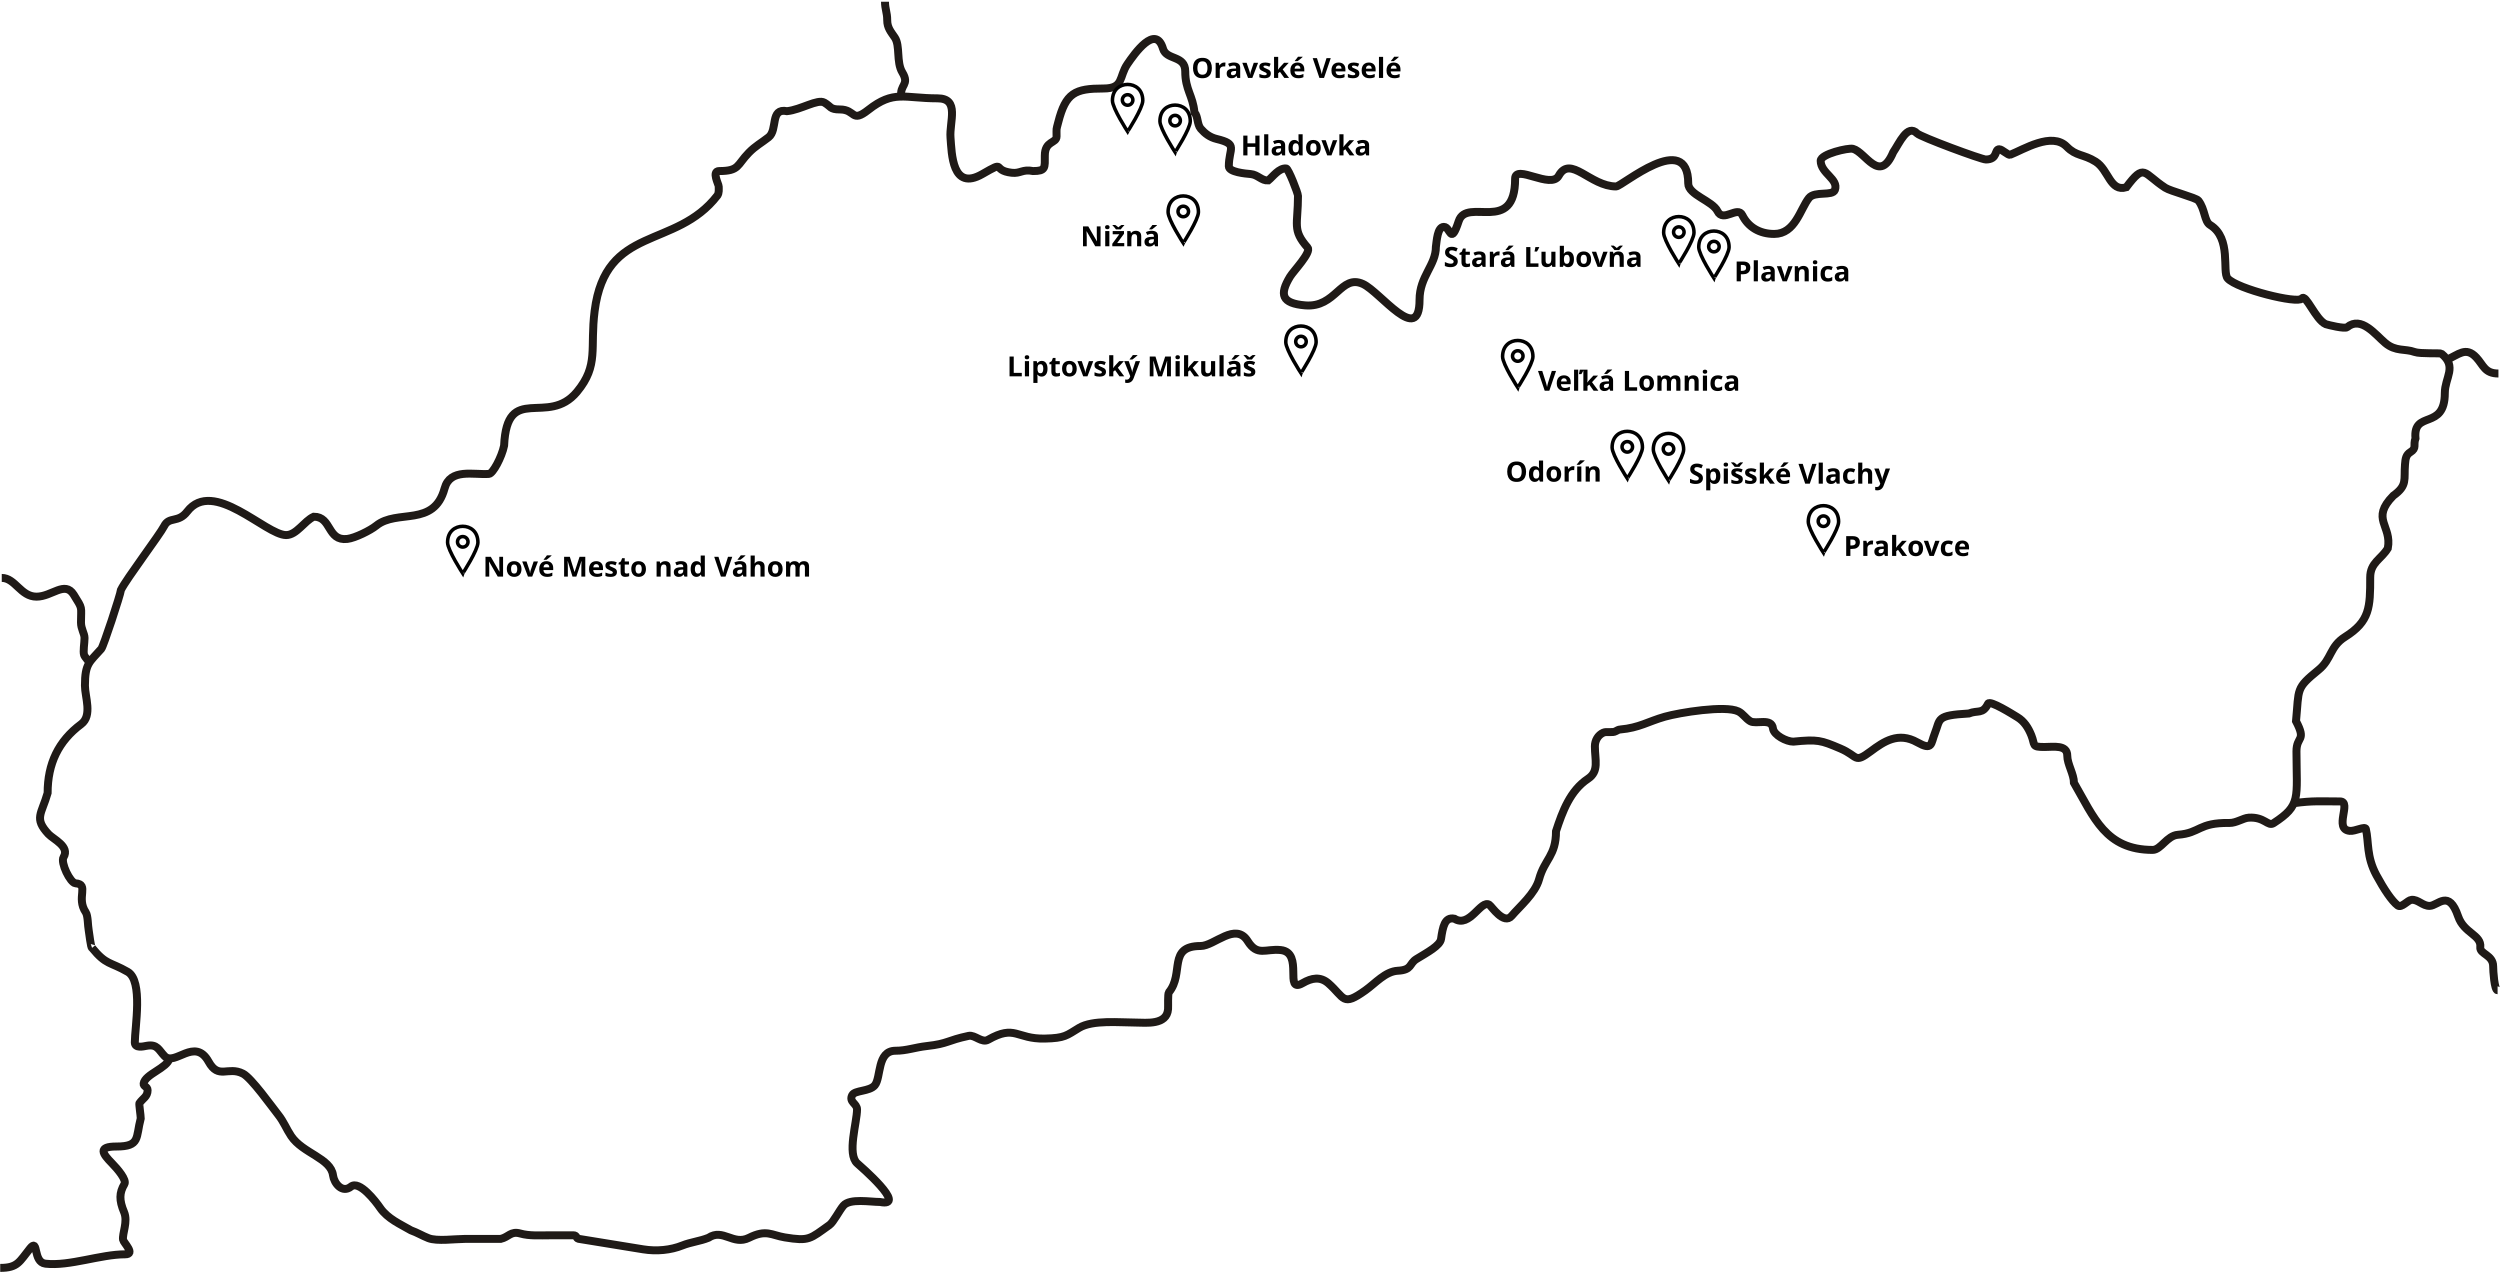
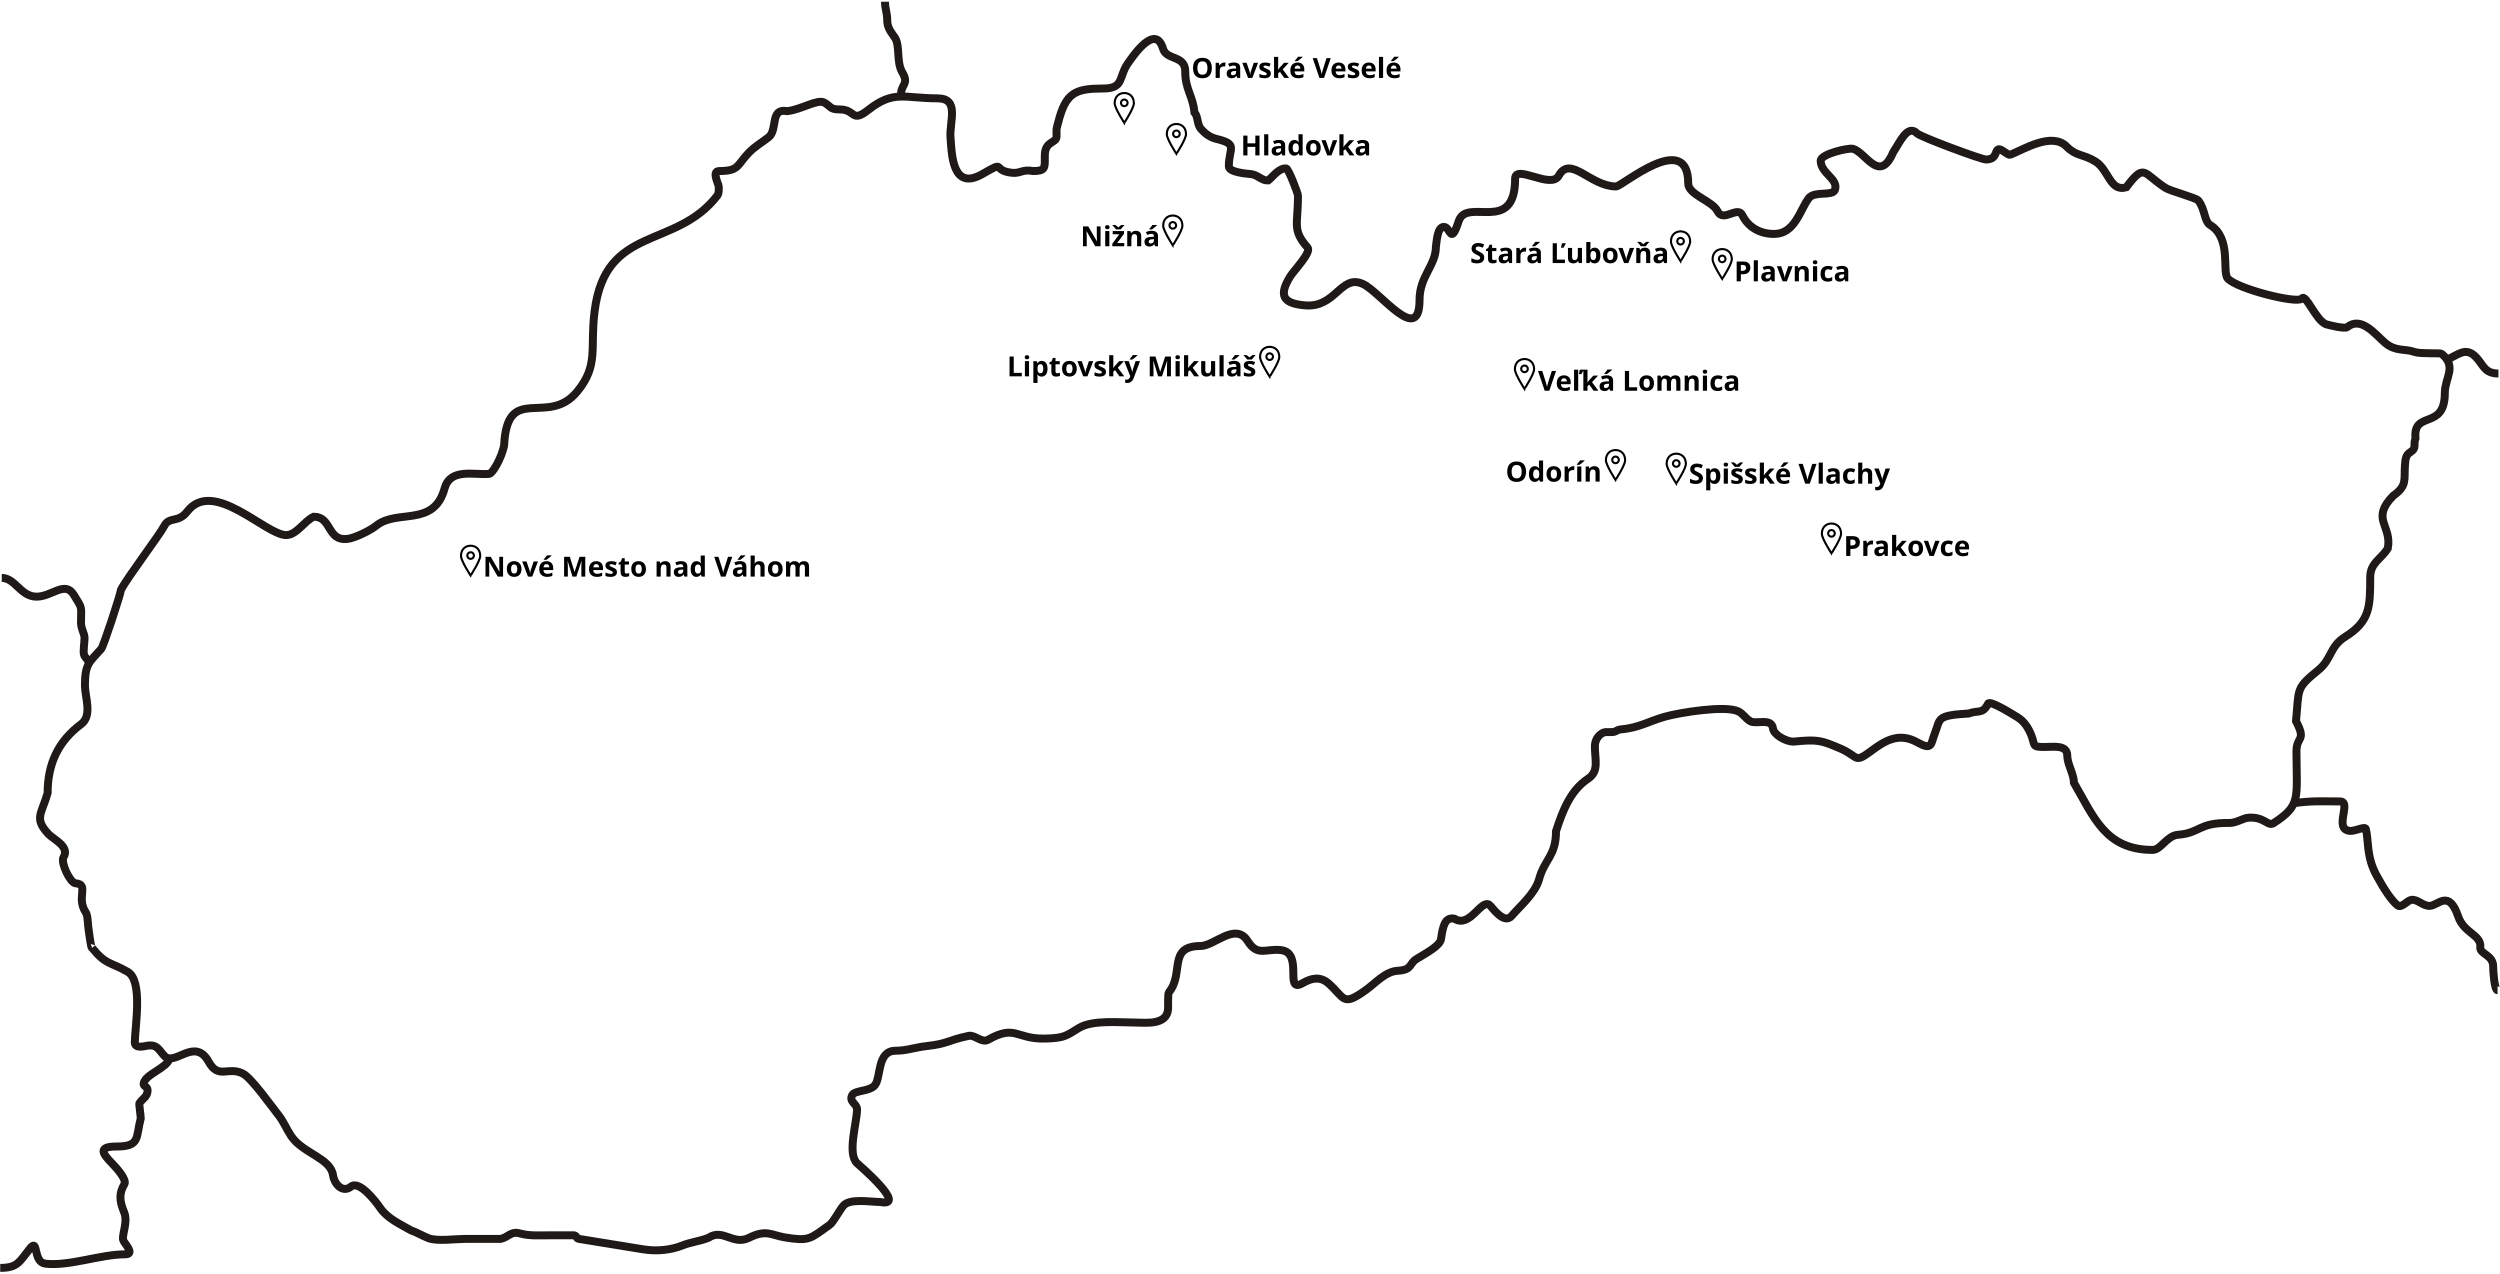
<svg xmlns="http://www.w3.org/2000/svg" xml:space="preserve" width="2642px" height="1346px" style="shape-rendering:geometricPrecision; text-rendering:geometricPrecision; image-rendering:optimizeQuality; fill-rule:evenodd; clip-rule:evenodd" viewBox="0 0 2642 1346" version="1.1" id="svg32">
  <defs id="defs12">
    <style type="text/css" id="style10">
    .str1 {stroke:#1F1A17;stroke-width:4.166}
    .str0 {stroke:#1F1A17;stroke-width:8.334}
    .fil0 {fill:none}
    .fil1 {fill:#1F1A17}
    .fnt0 {font-weight:normal;font-size:33.337;font-family:'Arial'}
   </style>
  </defs>
  <g id="layer4" style="display:inline">
    <path style="clip-rule:evenodd;fill:none;fill-rule:evenodd;stroke:#1f1a17;stroke-width:8.419;image-rendering:optimizeQuality;shape-rendering:geometricPrecision;text-rendering:geometricPrecision" id="path15" d="m 97.291,1001.703 c -1.271,0.432 -2.997,-15.829 -3.544,-18.534 -0.964,-4.763 -0.712,-15.452 -3.101,-18.986 -10.589,-15.663 4.15,-29.611 -10.871,-30.708 -5.537,-0.404 -16.067,-21.954 -12.606,-27.607 6.882,-11.239 -10.853,-18.934 -15.947,-24.411 -15.608,-16.777 -7.241,-21.051 -0.886,-43.397 0,-31.056 11.403,-54.871 35.438,-72.781 12.122,-9.034 3.987,-28.861 3.987,-40.685 0,-23.589 4.778,-24.657 17.276,-38.877 2.292,-2.606 20.128,-56.918 20.82,-62.384 5.726,-11.587 41.167,-58.537 45.626,-67.356 5.345,-10.572 14.779,-2.899 24.363,-15.37 27.459,-35.728 82.911,24.863 104.541,24.863 11.129,0 19.134,-14.891 29.236,-19.438 19.051,0 13.987,26.019 35.438,23.507 8.165,-0.956 24.346,-8.981 30.565,-14.014 22.152,-17.927 60.934,2.081 72.204,-39.329 5.902,-21.688 30.709,-14.102 46.955,-15.37 4.077,-0.318 13.379,-17.507 15.947,-29.836 3.091,-67.319 45.98,-19.3 77.077,-56.959 23.287,-28.2 13.543,-45.681 18.605,-85.439 11.667,-91.654 85.421,-64.427 129.79,-122.055 1.81,-2.892 1.329,-6.076 1.329,-9.493 0,-2.268 -7.727,-16.274 0.443,-16.274 21.541,0 18.589,-6.313 31.451,-19.438 7.011,-7.155 13.202,-10.295 20.82,-16.274 9.966,-7.824 1.141,-31.199 19.491,-27.575 14.726,-1.502 32.281,-13.16 39.424,-9.041 7.248,4.178 5.651,7.233 16.39,7.233 16.977,0 11.899,14.758 30.122,0.452 26.921,-21.132 37.785,-12.206 73.09,-12.206 23.858,0 12.371,24.838 13.732,41.589 1.342,16.524 1.52,56.957 33.666,38.425 26.372,-15.205 9.074,-3.927 31.008,-1.356 9.347,1.095 11.178,-4.062 22.591,-1.808 13.467,0 12.403,-3.469 12.403,-16.274 0,-16.033 12.403,-12.785 12.403,-20.343 0,-9.726 -0.485,-6.091 1.772,-14.918 7.972,-31.174 17.667,-35.712 47.841,-35.712 21.666,0 16.108,-12.365 25.249,-25.767 7.45,-10.925 29.82,-42.739 37.652,-16.274 3.661,12.367 23.477,6.66 23.477,23.959 0,19.678 8.027,25.255 9.745,43.397 3.866,3.946 2.679,12.601 6.645,17.178 4.486,5.18 9.666,9.109 16.833,10.849 23.183,5.631 12.846,9.504 12.846,28.932 0,6.125 17.553,7.674 23.034,8.137 7.634,0.646 11.623,7.24 18.605,6.781 4.801,-3.885 11.453,-13.454 19.048,-12.658 2.263,0.236 12.403,26.043 12.403,28.932 0,30.671 -6.414,35.808 10.188,54.699 4.275,4.863 -15.034,24.818 -18.605,30.74 -11.389,18.889 -8.955,28.181 15.947,30.288 32.61,2.761 37.645,-33.339 61.13,-22.603 18.451,8.436 59.801,65.799 59.801,16.726 0,-24.917 17.276,-36.326 17.276,-56.055 0.919,-6.105 1.502,-20.961 8.479,-21.024 7.04,-0.063 6.888,20.578 15.626,-6.03 8.465,-25.781 59.617,14.952 59.617,-44.823 0,-15.95 37.962,11.481 46.069,-3.164 12.444,-22.479 33.236,11.301 60.687,11.301 6.105,0 76.191,-60.41 76.191,-3.164 0,12.08 25.567,18.267 31.008,29.384 5.945,12.15 21.192,-6.031 26.135,4.069 6.245,12.762 18.445,19.891 33.666,19.891 22.311,0 27.476,-26.293 36.767,-37.973 6.104,-7.675 24.999,-1.615 27.464,-8.589 4.077,-11.536 -15.061,-17.457 -15.061,-30.74 0,-7.223 29.3,-13.916 34.109,-12.658 13.436,3.515 28.078,37.647 42.525,3.616 6.597,-9.674 15.067,-30.282 25.249,-19.891 3.605,3.679 67.901,27.575 72.647,27.575 12.947,0 8.863,-10.849 14.175,-10.849 2.817,0 9.575,6.639 11.517,5.877 13.985,-5.487 44.121,-24.591 59.801,-8.589 10.114,10.321 17.494,7.615 30.565,15.822 13.849,8.698 15.193,32.201 32.337,27.123 19.704,-26.143 17.578,-14.936 41.196,0.452 5.654,3.684 32.6,10.514 34.995,13.562 7.234,9.207 6.161,21.941 12.403,25.767 23.069,14.144 12.42,49.583 18.605,56.507 10.009,11.205 74.357,27.182 78.406,21.247 3.942,-5.778 14.578,22.557 25.249,27.123 2.765,0.873 20.156,5.182 22.591,3.164 14.887,-12.33 30.118,8.209 40.31,16.726 11.127,9.298 20.837,5.75 31.008,9.493 5.819,2.141 27.159,0.845 28.35,1.808 16.893,13.671 3.544,25.104 3.544,41.589 0,39.953 -33.799,17.502 -31.008,47.918 -2.653,7.229 1.612,10.115 -5.316,14.466 -4.753,2.984 -5.251,6.844 -5.759,13.11 -1.315,16.182 2.857,22.041 -12.403,33 -24.388,24.888 -1.151,31.303 -5.759,55.603 -6.95,11.528 -18.605,14.994 -18.605,30.74 0,31.649 -0.355,46.369 -26.578,62.836 -16.308,10.242 -14.078,23.519 -27.907,34.808 -24.504,20.006 -20.613,19.337 -23.92,54.247 11.374,21.767 0.424,15.247 0.471,32.074 0.142,49.754 5.072,56.684 -24.18,75.702 -6.011,3.908 -9.428,-6.842 -26.28,-5.772 -5.945,0.377 -13.045,5.69 -20.443,5.585 -33.066,-0.471 -30.479,10.664 -54.354,12.491 -11.605,0.888 -18.044,15.988 -26.709,15.988 -49.75,0 -61.978,-34.32 -83.17,-70.898 0,-8.972 -7.069,-19.799 -7.069,-28.629 0,-11.914 -14.525,-9.242 -24.078,-9.242 -13.966,0 -9.651,-1.785 -13.916,-12.398 -3.276,-8.153 -7.69,-14.881 -14.8,-19.161 -4.75,-2.858 -28.961,-18.211 -30.925,-14.202 -5.627,11.488 -10.603,6.53 -20.322,10.37 -35.099,2.054 -29.745,5.455 -36.006,21.19 -4.255,10.697 -2.21,18.444 -18.555,9.242 -19.996,-11.257 -35.313,-0.761 -49.038,9.468 -17.961,13.384 -12.872,5.305 -32.251,-2.93 -20.625,-8.765 -23.863,-9.761 -49.701,-7.214 -6.929,0 -20.508,-6.771 -21.427,-13.976 -1.485,-11.65 -17.856,-3.895 -24.078,-7.664 -4.889,-2.961 -7.699,-8.027 -12.591,-10.37 -13.841,-6.63 -62.397,1.344 -77.534,5.636 -17.757,5.033 -27.203,11.774 -47.271,13.525 -1.514,0 -3.554,1.179 -4.639,1.803 -3.577,2.064 -9.684,-0.054 -13.254,1.578 -5.496,2.515 -8.836,8.218 -8.836,14.427 0,14.467 4.693,26.319 -7.29,34.265 -18.85,12.497 -26.96,34.523 -33.797,55.455 0,26.161 -12.117,29.498 -17.892,50.721 -4.114,15.116 -20.725,29.008 -28.989,38.768 -8.266,9.763 -20.993,-9.955 -23.584,-11.717 -8.896,-6.05 -20.569,24.992 -36.889,14.653 -10.308,-2.173 -12.299,8.79 -14.137,21.415 -1.034,7.099 -14.398,14.113 -25.937,21.194 -8.1,4.97 -4.349,11.573 -19.788,12.395 -13.089,0.697 -23.703,13.253 -34.239,20.739 -24.676,17.533 -21.37,8.064 -39.319,-7.664 -8.434,-7.105 -17.225,-5.608 -26.949,0 -20.373,11.748 1.664,-32.32 -23.194,-34.941 -16.031,-1.689 -24.577,7.023 -34.901,-9.468 -12.845,-20.516 -35.324,5.185 -49.701,5.185 -35.342,0 -17.074,29.014 -33.576,48.917 -1.301,1.925 -0.648,14.682 -0.884,17.809 -1.288,17.136 -23.549,14.261 -33.576,14.202 -17.462,0 -46.014,-3.119 -60.525,5.636 -13.291,8.018 -14.806,10.82 -36.227,11.271 -30.251,0.636 -30.978,-15.139 -59.817,1.213 -6.693,3.794 -13.868,-5.337 -20.465,-4.109 -23.467,4.979 -21.319,8.21 -44.302,10.787 -12.58,1.41 -21.416,4.959 -33.134,4.959 -19.739,0 -15.02,28.222 -21.869,36.519 -5.5,6.665 -21.137,5.11 -23.857,10.37 -3.811,7.374 5.08,8.835 5.08,15.104 0,13.609 -10.794,47.296 0.221,57.032 2.575,2.277 54.144,46.742 24.078,40.802 -10.28,0 -31.835,-4.003 -38.657,3.832 -4.352,4.998 -10.494,17.454 -14.8,20.514 -20.745,14.739 -21.148,17.358 -47.271,13.075 -14.047,-2.304 -19.342,-8.789 -37.773,0.451 -16.722,8.382 -27.455,-10.295 -42.853,0 -9.047,3.636 -18.628,4.506 -27.612,8.115 -12.211,4.906 -27.123,6.364 -41.307,4.058 l -68.416,-11.127 c -2.54,-0.64 -1.754,-3.7 -5.163,-3.7 h -7.8 -17.028 c -10.702,0 -21.854,0.843 -31.529,-1.906 -10.088,-2.865 -12.172,3.766 -20.653,5.718 h -37.901 c -10.381,0 -29.477,2.747 -38.45,-0.785 -6.747,-2.657 -11.717,-5.83 -18.475,-8.264 -10.879,-6.349 -24.708,-12.177 -32.692,-23.895 -4.455,-6.539 -21.956,-29.35 -30.704,-22.317 -9.258,7.44 -17.937,-3.612 -18.997,-11.947 -2.302,-18.108 -31.958,-23.183 -44.231,-41.459 -5.008,-7.458 -7.703,-15.022 -13.732,-22.603 -6.511,-8.185 -28.244,-38.827 -37.209,-43.397 -15.967,-8.137 -25.659,6.599 -36.324,-12.658 -14.614,-26.387 -35.666,5.192 -46.512,-5.877 -6.264,-6.393 -7.509,-12.99 -19.048,-10.849 -3.365,0.625 -12.403,2.893 -12.403,-3.616 0,-15.72 9.017,-65.05 -7.53,-74.589 -18.874,-10.882 -22.561,-6.834 -37.652,-25.315 m 81.845,116.796 c -2.181,10.227 -26.05,16.731 -27.36,26.662 -0.396,2.997 4.21,3.083 4.21,6.922 0,7.03 -4.999,8.472 -8.654,13.844 -0.51,0.749 1.403,13.186 1.403,15.992 -5.357,20.31 -0.339,29.72 -25.703,29.72 -20.068,0 -14.692,7.509 -4.692,17.715 6.005,6.129 15.771,17.573 13.121,22.019 -5.436,9.121 -5.638,17.054 -0.353,29.574 4.3,10.184 -2.088,22.619 -1.044,29.286 0.468,2.991 13.44,15.314 2.345,15.314 -26.296,0 -58.909,12.768 -84.373,9.912 -13.577,-1.524 -7.131,-27.48 -16.139,-16.309 -11.444,14.195 -13.015,20.755 -31.681,20.755 M 94.242,700.727 c 0.417,-1.495 -4.517,-5.938 -5.381,-8.593 -1.204,-3.696 0.468,-12.548 0.468,-17.901 0,-4.858 -3.742,-9.426 -3.742,-16.469 0,-17.435 2.234,-13.464 -7.718,-29.358 -9.358,-14.943 -23.038,2.148 -39.293,2.148 -16.8,0 -22.47,-19.811 -36.72,-19.811 M 952.555,102.057 c -2.13,-12.583 9.112,-12.142 0.999,-25.596 -6.551,-10.867 -2.037,-28.141 -7.972,-36.85 -4.033,-5.919 -7.972,-10.3 -7.972,-18.186 0,-8.424 -2.344,-11.664 -2.344,-19.622 M 2585.966,380.011 c 12.094,-4.926 19.802,-14.249 30.988,-2.225 7.645,8.217 8.828,16.947 23.389,16.947 m -216.218,454.117 c 19.377,-2.826 29.77,-1.881 48.848,-1.881 12.822,0 -7.275,29.428 10.317,31.107 5.686,0.542 16.148,-5.299 16.943,-1.97 3.299,13.811 0.385,28.87 11.195,48.87 7.904,14.624 16.232,27.208 22.511,31.939 3.968,2.988 10.453,-5.573 14.538,-5.963 6.874,-0.658 11.849,6.563 19.2,6.401 8.907,-0.195 20.127,-18.191 30.128,11.159 6.09,17.876 24.764,19.396 23.359,32.558 -0.767,7.185 13.6,8.024 13.6,20.1 0,4.746 1.295,25.365 4.69,25.365" class="fil0 str0" />
    <text xml:space="preserve" style="font-style:normal;font-variant:normal;font-weight:normal;font-stretch:normal;font-size:48px;line-height:125%;font-family:Wingdings;-inkscape-font-specification:Wingdings;letter-spacing:0px;word-spacing:-1.23px;fill:#000000;fill-opacity:1;stroke:none;stroke-width:1px;stroke-linecap:butt;stroke-linejoin:miter;stroke-opacity:1" x="1918.033" y="527.727" id="text7810">
      <tspan id="tspan7808" x="1918.033" y="571.642" />
    </text>
-     <g style="clip-rule:evenodd;display:inline;fill-rule:evenodd;stroke:#000000;stroke-width:5.747;stroke-miterlimit:4;stroke-dasharray:none;stroke-opacity:1;image-rendering:optimizeQuality;shape-rendering:geometricPrecision;text-rendering:geometricPrecision" transform="matrix(0.7842957,0,0,0.6213896,-711.0638,282.0639)" id="g4582">
-       <g style="fill:none;stroke:#000000;stroke-width:40.888;stroke-miterlimit:4;stroke-dasharray:none;stroke-opacity:1" transform="matrix(0.1165621,0,0,0.1471206,2930.409,132.1392)" id="g4580">
-         <path style="fill:none;stroke:#000000;stroke-width:40.888;stroke-miterlimit:4;stroke-dasharray:none;stroke-opacity:1" d="m 182.9,496.32 c 0,0.1 0.2,0.3 0.2,0.3 0,0 175.2,-269 175.2,-357.4 0,-130.1 -88.8,-186.7 -175.4,-186.9 -86.6,0.2 -175.4,56.8 -175.4,186.9 0,88.4 175.3,357.4 175.3,357.4 0,0 0.1,-0.3 0.1,-0.3 z m -60.7,-364.5 c 0,-33.6 27.2,-60.8 60.8,-60.8 33.6,0 60.8,27.2 60.8,60.8 0,33.6 -27.3,60.8 -60.9,60.8 -33.5,0 -60.7,-27.2 -60.7,-60.8 z" id="path4578" />
-       </g>
-     </g>
    <text id="text4586" y="412.963" x="1625.369" style="font-style:normal;font-variant:normal;font-weight:normal;font-stretch:normal;font-size:48px;line-height:125%;font-family:Wingdings;-inkscape-font-specification:Wingdings;letter-spacing:0px;word-spacing:-1.23px;clip-rule:evenodd;display:inline;fill:#000000;fill-opacity:1;fill-rule:evenodd;stroke:none;stroke-width:1px;stroke-linecap:butt;stroke-linejoin:miter;stroke-miterlimit:4;stroke-dasharray:none;stroke-opacity:1;image-rendering:optimizeQuality;shape-rendering:geometricPrecision;text-rendering:geometricPrecision" xml:space="preserve">
      <tspan style="font-style:normal;font-variant:normal;font-weight:bold;font-stretch:normal;font-size:29.333px;font-family:sans-serif;-inkscape-font-specification:'sans-serif Bold';stroke-width:1px" y="412.963" x="1625.369" id="tspan4584">Veľká Lomnica</tspan>
    </text>
-     <g id="g4679" transform="matrix(0.7842957,0,0,0.6213896,-940.1803,266.7895)" style="clip-rule:evenodd;display:inline;fill-rule:evenodd;stroke:#000000;stroke-width:5.747;stroke-miterlimit:4;stroke-dasharray:none;stroke-opacity:1;image-rendering:optimizeQuality;shape-rendering:geometricPrecision;text-rendering:geometricPrecision">
-       <g id="g4677" transform="matrix(0.1165621,0,0,0.1471206,2930.409,132.1392)" style="fill:none;stroke:#000000;stroke-width:40.888;stroke-miterlimit:4;stroke-dasharray:none;stroke-opacity:1">
-         <path id="path4675" d="m 182.9,496.32 c 0,0.1 0.2,0.3 0.2,0.3 0,0 175.2,-269 175.2,-357.4 0,-130.1 -88.8,-186.7 -175.4,-186.9 -86.6,0.2 -175.4,56.8 -175.4,186.9 0,88.4 175.3,357.4 175.3,357.4 0,0 0.1,-0.3 0.1,-0.3 z m -60.7,-364.5 c 0,-33.6 27.2,-60.8 60.8,-60.8 33.6,0 60.8,27.2 60.8,60.8 0,33.6 -27.3,60.8 -60.9,60.8 -33.5,0 -60.7,-27.2 -60.7,-60.8 z" style="fill:none;stroke:#000000;stroke-width:40.888;stroke-miterlimit:4;stroke-dasharray:none;stroke-opacity:1" />
-       </g>
-     </g>
    <text xml:space="preserve" style="font-style:normal;font-variant:normal;font-weight:normal;font-stretch:normal;font-size:48px;line-height:125%;font-family:Wingdings;-inkscape-font-specification:Wingdings;letter-spacing:0px;word-spacing:-1.23px;clip-rule:evenodd;display:inline;fill:#000000;fill-opacity:1;fill-rule:evenodd;stroke:none;stroke-width:1px;stroke-linecap:butt;stroke-linejoin:miter;stroke-miterlimit:4;stroke-dasharray:none;stroke-opacity:1;image-rendering:optimizeQuality;shape-rendering:geometricPrecision;text-rendering:geometricPrecision" x="1064.252" y="397.689" id="text4683">
      <tspan id="tspan4681" x="1064.252" y="397.689" style="font-style:normal;font-variant:normal;font-weight:bold;font-stretch:normal;font-size:29.333px;font-family:sans-serif;-inkscape-font-specification:'sans-serif Bold';stroke-width:1px">Liptovský Mikuláš</tspan>
    </text>
-     <g style="clip-rule:evenodd;display:inline;fill-rule:evenodd;stroke:#000000;stroke-width:5.747;stroke-miterlimit:4;stroke-dasharray:none;stroke-opacity:1;image-rendering:optimizeQuality;shape-rendering:geometricPrecision;text-rendering:geometricPrecision" transform="matrix(0.7842957,0,0,0.6213896,-1064.558,129.3196)" id="g4689">
-       <g style="fill:none;stroke:#000000;stroke-width:40.888;stroke-miterlimit:4;stroke-dasharray:none;stroke-opacity:1" transform="matrix(0.1165621,0,0,0.1471206,2930.409,132.1392)" id="g4687">
-         <path style="fill:none;stroke:#000000;stroke-width:40.888;stroke-miterlimit:4;stroke-dasharray:none;stroke-opacity:1" d="m 182.9,496.32 c 0,0.1 0.2,0.3 0.2,0.3 0,0 175.2,-269 175.2,-357.4 0,-130.1 -88.8,-186.7 -175.4,-186.9 -86.6,0.2 -175.4,56.8 -175.4,186.9 0,88.4 175.3,357.4 175.3,357.4 0,0 0.1,-0.3 0.1,-0.3 z m -60.7,-364.5 c 0,-33.6 27.2,-60.8 60.8,-60.8 33.6,0 60.8,27.2 60.8,60.8 0,33.6 -27.3,60.8 -60.9,60.8 -33.5,0 -60.7,-27.2 -60.7,-60.8 z" id="path4685" />
-       </g>
-     </g>
    <text id="text4693" y="260.219" x="1141.874" style="font-style:normal;font-variant:normal;font-weight:normal;font-stretch:normal;font-size:48px;line-height:125%;font-family:Wingdings;-inkscape-font-specification:Wingdings;letter-spacing:0px;word-spacing:-1.23px;clip-rule:evenodd;display:inline;fill:#000000;fill-opacity:1;fill-rule:evenodd;stroke:none;stroke-width:1px;stroke-linecap:butt;stroke-linejoin:miter;stroke-miterlimit:4;stroke-dasharray:none;stroke-opacity:1;image-rendering:optimizeQuality;shape-rendering:geometricPrecision;text-rendering:geometricPrecision" xml:space="preserve">
      <tspan style="font-style:normal;font-variant:normal;font-weight:bold;font-stretch:normal;font-size:29.333px;font-family:sans-serif;-inkscape-font-specification:'sans-serif Bold';stroke-width:1px" y="260.219" x="1141.874" id="tspan4691">Nižná</tspan>
    </text>
-     <g id="g4699" transform="matrix(0.7842957,0,0,0.6213896,-551.7733,380.2567)" style="clip-rule:evenodd;display:inline;fill-rule:evenodd;stroke:#000000;stroke-width:5.747;stroke-miterlimit:4;stroke-dasharray:none;stroke-opacity:1;image-rendering:optimizeQuality;shape-rendering:geometricPrecision;text-rendering:geometricPrecision">
-       <g id="g4697" transform="matrix(0.1165621,0,0,0.1471206,2930.409,132.1392)" style="fill:none;stroke:#000000;stroke-width:40.888;stroke-miterlimit:4;stroke-dasharray:none;stroke-opacity:1">
-         <path id="path4695" d="m 182.9,496.32 c 0,0.1 0.2,0.3 0.2,0.3 0,0 175.2,-269 175.2,-357.4 0,-130.1 -88.8,-186.7 -175.4,-186.9 -86.6,0.2 -175.4,56.8 -175.4,186.9 0,88.4 175.3,357.4 175.3,357.4 0,0 0.1,-0.3 0.1,-0.3 z m -60.7,-364.5 c 0,-33.6 27.2,-60.8 60.8,-60.8 33.6,0 60.8,27.2 60.8,60.8 0,33.6 -27.3,60.8 -60.9,60.8 -33.5,0 -60.7,-27.2 -60.7,-60.8 z" style="fill:none;stroke:#000000;stroke-width:40.888;stroke-miterlimit:4;stroke-dasharray:none;stroke-opacity:1" />
-       </g>
-     </g>
    <text xml:space="preserve" style="font-style:normal;font-variant:normal;font-weight:normal;font-stretch:normal;font-size:48px;line-height:125%;font-family:Wingdings;-inkscape-font-specification:Wingdings;letter-spacing:0px;word-spacing:-1.23px;clip-rule:evenodd;display:inline;fill:#000000;fill-opacity:1;fill-rule:evenodd;stroke:none;stroke-width:1px;stroke-linecap:butt;stroke-linejoin:miter;stroke-miterlimit:4;stroke-dasharray:none;stroke-opacity:1;image-rendering:optimizeQuality;shape-rendering:geometricPrecision;text-rendering:geometricPrecision" x="1784.659" y="511.156" id="text4703">
      <tspan id="tspan4701" x="1784.659" y="511.156" style="font-style:normal;font-variant:normal;font-weight:bold;font-stretch:normal;font-size:29.333px;font-family:sans-serif;-inkscape-font-specification:'sans-serif Bold';stroke-width:1px">Spišské Vlachy</tspan>
    </text>
-     <g id="g4709" transform="matrix(0.7842957,0,0,0.6213896,-540.863,151.1402)" style="clip-rule:evenodd;display:inline;fill-rule:evenodd;stroke:#000000;stroke-width:5.747;stroke-miterlimit:4;stroke-dasharray:none;stroke-opacity:1;image-rendering:optimizeQuality;shape-rendering:geometricPrecision;text-rendering:geometricPrecision">
-       <g id="g4707" transform="matrix(0.1165621,0,0,0.1471206,2930.409,132.1392)" style="fill:none;stroke:#000000;stroke-width:40.888;stroke-miterlimit:4;stroke-dasharray:none;stroke-opacity:1">
-         <path id="path4705" d="m 182.9,496.32 c 0,0.1 0.2,0.3 0.2,0.3 0,0 175.2,-269 175.2,-357.4 0,-130.1 -88.8,-186.7 -175.4,-186.9 -86.6,0.2 -175.4,56.8 -175.4,186.9 0,88.4 175.3,357.4 175.3,357.4 0,0 0.1,-0.3 0.1,-0.3 z m -60.7,-364.5 c 0,-33.6 27.2,-60.8 60.8,-60.8 33.6,0 60.8,27.2 60.8,60.8 0,33.6 -27.3,60.8 -60.9,60.8 -33.5,0 -60.7,-27.2 -60.7,-60.8 z" style="fill:none;stroke:#000000;stroke-width:40.888;stroke-miterlimit:4;stroke-dasharray:none;stroke-opacity:1" />
-       </g>
-     </g>
-     <text xml:space="preserve" style="font-style:normal;font-variant:normal;font-weight:normal;font-stretch:normal;font-size:48px;line-height:125%;font-family:Wingdings;-inkscape-font-specification:Wingdings;letter-spacing:0px;word-spacing:-1.23px;clip-rule:evenodd;display:inline;fill:#000000;fill-opacity:1;fill-rule:evenodd;stroke:none;stroke-width:1px;stroke-linecap:butt;stroke-linejoin:miter;stroke-miterlimit:4;stroke-dasharray:none;stroke-opacity:1;image-rendering:optimizeQuality;shape-rendering:geometricPrecision;text-rendering:geometricPrecision" x="1525.57" y="282.04" id="text4713">
-       <tspan id="tspan4711" x="1525.57" y="282.04" style="font-style:normal;font-variant:normal;font-weight:bold;font-stretch:normal;font-size:29.333px;font-family:sans-serif;-inkscape-font-specification:'sans-serif Bold';stroke-width:1px">Stará Ľubovňa</tspan>
+     <text xml:space="preserve" style="font-style:normal;font-variant:normal;font-weight:normal;font-stretch:normal;font-size:48px;line-height:125%;font-family:Wingdings;-inkscape-font-specification:Wingdings;letter-spacing:0px;word-spacing:-1.23px;clip-rule:evenodd;display:inline;fill:#000000;fill-opacity:1;fill-rule:evenodd;stroke:none;stroke-width:1px;stroke-linecap:butt;stroke-linejoin:miter;stroke-miterlimit:4;stroke-dasharray:none;stroke-opacity:1;image-rendering:optimizeQuality;shape-rendering:geometricPrecision;text-rendering:geometricPrecision" x="1553.57" y="278.04" id="text4713">
+       <tspan id="tspan4711" x="1553.57" y="278.04" style="font-style:normal;font-variant:normal;font-weight:bold;font-stretch:normal;font-size:29.333px;font-family:sans-serif;-inkscape-font-specification:'sans-serif Bold';stroke-width:1px">Stará Ľubovňa</tspan>
    </text>
-     <g style="clip-rule:evenodd;display:inline;fill-rule:evenodd;stroke:#000000;stroke-width:5.747;stroke-miterlimit:4;stroke-dasharray:none;stroke-opacity:1;image-rendering:optimizeQuality;shape-rendering:geometricPrecision;text-rendering:geometricPrecision" transform="matrix(0.7842957,0,0,0.6213896,-503.7679,166.4146)" id="g4719">
-       <g style="fill:none;stroke:#000000;stroke-width:40.888;stroke-miterlimit:4;stroke-dasharray:none;stroke-opacity:1" transform="matrix(0.1165621,0,0,0.1471206,2930.409,132.1392)" id="g4717">
-         <path style="fill:none;stroke:#000000;stroke-width:40.888;stroke-miterlimit:4;stroke-dasharray:none;stroke-opacity:1" d="m 182.9,496.32 c 0,0.1 0.2,0.3 0.2,0.3 0,0 175.2,-269 175.2,-357.4 0,-130.1 -88.8,-186.7 -175.4,-186.9 -86.6,0.2 -175.4,56.8 -175.4,186.9 0,88.4 175.3,357.4 175.3,357.4 0,0 0.1,-0.3 0.1,-0.3 z m -60.7,-364.5 c 0,-33.6 27.2,-60.8 60.8,-60.8 33.6,0 60.8,27.2 60.8,60.8 0,33.6 -27.3,60.8 -60.9,60.8 -33.5,0 -60.7,-27.2 -60.7,-60.8 z" id="path4715" />
-       </g>
-     </g>
    <text id="text4723" y="297.314" x="1832.665" style="font-style:normal;font-variant:normal;font-weight:normal;font-stretch:normal;font-size:48px;line-height:125%;font-family:Wingdings;-inkscape-font-specification:Wingdings;letter-spacing:0px;word-spacing:-1.23px;clip-rule:evenodd;display:inline;fill:#000000;fill-opacity:1;fill-rule:evenodd;stroke:none;stroke-width:1px;stroke-linecap:butt;stroke-linejoin:miter;stroke-miterlimit:4;stroke-dasharray:none;stroke-opacity:1;image-rendering:optimizeQuality;shape-rendering:geometricPrecision;text-rendering:geometricPrecision" xml:space="preserve">
      <tspan style="font-style:normal;font-variant:normal;font-weight:bold;font-stretch:normal;font-size:29.333px;font-family:sans-serif;-inkscape-font-specification:'sans-serif Bold';stroke-width:1px" y="297.314" x="1832.665" id="tspan4721">Plavnica</tspan>
    </text>
-     <g style="clip-rule:evenodd;display:inline;fill-rule:evenodd;stroke:#000000;stroke-width:5.747;stroke-miterlimit:4;stroke-dasharray:none;stroke-opacity:1;image-rendering:optimizeQuality;shape-rendering:geometricPrecision;text-rendering:geometricPrecision" transform="matrix(0.7842957,0,0,0.6213896,-1123.372,11.48822)" id="g4719-3">
-       <g style="fill:none;stroke:#000000;stroke-width:40.888;stroke-miterlimit:4;stroke-dasharray:none;stroke-opacity:1" transform="matrix(0.1165621,0,0,0.1471206,2930.409,132.1392)" id="g4717-4">
-         <path style="fill:none;stroke:#000000;stroke-width:40.888;stroke-miterlimit:4;stroke-dasharray:none;stroke-opacity:1" d="m 182.9,496.32 c 0,0.1 0.2,0.3 0.2,0.3 0,0 175.2,-269 175.2,-357.4 0,-130.1 -88.8,-186.7 -175.4,-186.9 -86.6,0.2 -175.4,56.8 -175.4,186.9 0,88.4 175.3,357.4 175.3,357.4 0,0 0.1,-0.3 0.1,-0.3 z m -60.7,-364.5 c 0,-33.6 27.2,-60.8 60.8,-60.8 33.6,0 60.8,27.2 60.8,60.8 0,33.6 -27.3,60.8 -60.9,60.8 -33.5,0 -60.7,-27.2 -60.7,-60.8 z" id="path4715-5" />
-       </g>
-     </g>
    <text id="text4723-0" y="82.388" x="1259.06" style="font-style:normal;font-variant:normal;font-weight:normal;font-stretch:normal;font-size:48px;line-height:125%;font-family:Wingdings;-inkscape-font-specification:Wingdings;letter-spacing:0px;word-spacing:-1.23px;clip-rule:evenodd;display:inline;fill:#000000;fill-opacity:1;fill-rule:evenodd;stroke:none;stroke-width:1px;stroke-linecap:butt;stroke-linejoin:miter;stroke-miterlimit:4;stroke-dasharray:none;stroke-opacity:1;image-rendering:optimizeQuality;shape-rendering:geometricPrecision;text-rendering:geometricPrecision" xml:space="preserve">
      <tspan style="font-style:normal;font-variant:normal;font-weight:bold;font-stretch:normal;font-size:29.333px;font-family:sans-serif;-inkscape-font-specification:'sans-serif Bold';stroke-width:1px" y="82.388" x="1259.06" id="tspan4721-7">Oravské Veselé</tspan>
    </text>
-     <g style="clip-rule:evenodd;display:inline;fill-rule:evenodd;stroke:#000000;stroke-width:5.747;stroke-miterlimit:4;stroke-dasharray:none;stroke-opacity:1;image-rendering:optimizeQuality;shape-rendering:geometricPrecision;text-rendering:geometricPrecision" transform="matrix(0.7842957,0,0,0.6213896,-1073.185,33.30884)" id="g4719-8">
-       <g style="fill:none;stroke:#000000;stroke-width:40.888;stroke-miterlimit:4;stroke-dasharray:none;stroke-opacity:1" transform="matrix(0.1165621,0,0,0.1471206,2930.409,132.1392)" id="g4717-1">
-         <path style="fill:none;stroke:#000000;stroke-width:40.888;stroke-miterlimit:4;stroke-dasharray:none;stroke-opacity:1" d="m 182.9,496.32 c 0,0.1 0.2,0.3 0.2,0.3 0,0 175.2,-269 175.2,-357.4 0,-130.1 -88.8,-186.7 -175.4,-186.9 -86.6,0.2 -175.4,56.8 -175.4,186.9 0,88.4 175.3,357.4 175.3,357.4 0,0 0.1,-0.3 0.1,-0.3 z m -60.7,-364.5 c 0,-33.6 27.2,-60.8 60.8,-60.8 33.6,0 60.8,27.2 60.8,60.8 0,33.6 -27.3,60.8 -60.9,60.8 -33.5,0 -60.7,-27.2 -60.7,-60.8 z" id="path4715-4" />
-       </g>
-     </g>
    <text id="text4723-2" y="164.208" x="1311.248" style="font-style:normal;font-variant:normal;font-weight:normal;font-stretch:normal;font-size:48px;line-height:125%;font-family:Wingdings;-inkscape-font-specification:Wingdings;letter-spacing:0px;word-spacing:-1.23px;clip-rule:evenodd;display:inline;fill:#000000;fill-opacity:1;fill-rule:evenodd;stroke:none;stroke-width:1px;stroke-linecap:butt;stroke-linejoin:miter;stroke-miterlimit:4;stroke-dasharray:none;stroke-opacity:1;image-rendering:optimizeQuality;shape-rendering:geometricPrecision;text-rendering:geometricPrecision" xml:space="preserve">
      <tspan style="font-style:normal;font-variant:normal;font-weight:bold;font-stretch:normal;font-size:29.333px;font-family:sans-serif;-inkscape-font-specification:'sans-serif Bold';stroke-width:1px" y="164.208" x="1311.248" id="tspan4721-0">Hladovka</tspan>
    </text>
-     <g style="clip-rule:evenodd;display:inline;fill-rule:evenodd;stroke:#000000;stroke-width:5.747;stroke-miterlimit:4;stroke-dasharray:none;stroke-opacity:1;image-rendering:optimizeQuality;shape-rendering:geometricPrecision;text-rendering:geometricPrecision" transform="matrix(0.7842957,0,0,0.6213896,-388.0174,456.6289)" id="g4719-7">
-       <g style="fill:none;stroke:#000000;stroke-width:40.888;stroke-miterlimit:4;stroke-dasharray:none;stroke-opacity:1" transform="matrix(0.1165621,0,0,0.1471206,2930.409,132.1392)" id="g4717-0">
-         <path style="fill:none;stroke:#000000;stroke-width:40.888;stroke-miterlimit:4;stroke-dasharray:none;stroke-opacity:1" d="m 182.9,496.32 c 0,0.1 0.2,0.3 0.2,0.3 0,0 175.2,-269 175.2,-357.4 0,-130.1 -88.8,-186.7 -175.4,-186.9 -86.6,0.2 -175.4,56.8 -175.4,186.9 0,88.4 175.3,357.4 175.3,357.4 0,0 0.1,-0.3 0.1,-0.3 z m -60.7,-364.5 c 0,-33.6 27.2,-60.8 60.8,-60.8 33.6,0 60.8,27.2 60.8,60.8 0,33.6 -27.3,60.8 -60.9,60.8 -33.5,0 -60.7,-27.2 -60.7,-60.8 z" id="path4715-7" />
-       </g>
-     </g>
    <text id="text4723-4" y="587.528" x="1948.415" style="font-style:normal;font-variant:normal;font-weight:normal;font-stretch:normal;font-size:48px;line-height:125%;font-family:Wingdings;-inkscape-font-specification:Wingdings;letter-spacing:0px;word-spacing:-1.23px;clip-rule:evenodd;display:inline;fill:#000000;fill-opacity:1;fill-rule:evenodd;stroke:none;stroke-width:1px;stroke-linecap:butt;stroke-linejoin:miter;stroke-miterlimit:4;stroke-dasharray:none;stroke-opacity:1;image-rendering:optimizeQuality;shape-rendering:geometricPrecision;text-rendering:geometricPrecision" xml:space="preserve">
      <tspan style="font-style:normal;font-variant:normal;font-weight:bold;font-stretch:normal;font-size:29.333px;font-family:sans-serif;-inkscape-font-specification:'sans-serif Bold';stroke-width:1px" y="587.528" x="1948.415" id="tspan4721-72">Prakovce</tspan>
    </text>
-     <g style="clip-rule:evenodd;display:inline;fill-rule:evenodd;stroke:#000000;stroke-width:5.747;stroke-miterlimit:4;stroke-dasharray:none;stroke-opacity:1;image-rendering:optimizeQuality;shape-rendering:geometricPrecision;text-rendering:geometricPrecision" transform="matrix(0.7842957,0,0,0.6213896,-595.3133,378.0747)" id="g4719-4">
-       <g style="fill:none;stroke:#000000;stroke-width:40.888;stroke-miterlimit:4;stroke-dasharray:none;stroke-opacity:1" transform="matrix(0.1165621,0,0,0.1471206,2930.409,132.1392)" id="g4717-9">
-         <path style="fill:none;stroke:#000000;stroke-width:40.888;stroke-miterlimit:4;stroke-dasharray:none;stroke-opacity:1" d="m 182.9,496.32 c 0,0.1 0.2,0.3 0.2,0.3 0,0 175.2,-269 175.2,-357.4 0,-130.1 -88.8,-186.7 -175.4,-186.9 -86.6,0.2 -175.4,56.8 -175.4,186.9 0,88.4 175.3,357.4 175.3,357.4 0,0 0.1,-0.3 0.1,-0.3 z m -60.7,-364.5 c 0,-33.6 27.2,-60.8 60.8,-60.8 33.6,0 60.8,27.2 60.8,60.8 0,33.6 -27.3,60.8 -60.9,60.8 -33.5,0 -60.7,-27.2 -60.7,-60.8 z" id="path4715-3" />
-       </g>
-     </g>
    <text id="text4723-9" y="508.974" x="1591.119" style="font-style:normal;font-variant:normal;font-weight:normal;font-stretch:normal;font-size:48px;line-height:125%;font-family:Wingdings;-inkscape-font-specification:Wingdings;letter-spacing:0px;word-spacing:-1.23px;clip-rule:evenodd;display:inline;fill:#000000;fill-opacity:1;fill-rule:evenodd;stroke:none;stroke-width:1px;stroke-linecap:butt;stroke-linejoin:miter;stroke-miterlimit:4;stroke-dasharray:none;stroke-opacity:1;image-rendering:optimizeQuality;shape-rendering:geometricPrecision;text-rendering:geometricPrecision" xml:space="preserve">
      <tspan style="font-style:normal;font-variant:normal;font-weight:bold;font-stretch:normal;font-size:29.333px;font-family:sans-serif;-inkscape-font-specification:'sans-serif Bold';stroke-width:1px" y="508.974" x="1591.119" id="tspan4721-2">Odorín</tspan>
    </text>
-     <g style="clip-rule:evenodd;display:inline;fill-rule:evenodd;stroke:#000000;stroke-width:5.747;stroke-miterlimit:4;stroke-dasharray:none;stroke-opacity:1;image-rendering:optimizeQuality;shape-rendering:geometricPrecision;text-rendering:geometricPrecision" transform="matrix(0.7842957,0,0,0.6213896,-1825.996,478.4495)" id="g4719-5">
-       <g style="fill:none;stroke:#000000;stroke-width:40.888;stroke-miterlimit:4;stroke-dasharray:none;stroke-opacity:1" transform="matrix(0.1165621,0,0,0.1471206,2930.409,132.1392)" id="g4717-3">
-         <path style="fill:none;stroke:#000000;stroke-width:40.888;stroke-miterlimit:4;stroke-dasharray:none;stroke-opacity:1" d="m 182.9,496.32 c 0,0.1 0.2,0.3 0.2,0.3 0,0 175.2,-269 175.2,-357.4 0,-130.1 -88.8,-186.7 -175.4,-186.9 -86.6,0.2 -175.4,56.8 -175.4,186.9 0,88.4 175.3,357.4 175.3,357.4 0,0 0.1,-0.3 0.1,-0.3 z m -60.7,-364.5 c 0,-33.6 27.2,-60.8 60.8,-60.8 33.6,0 60.8,27.2 60.8,60.8 0,33.6 -27.3,60.8 -60.9,60.8 -33.5,0 -60.7,-27.2 -60.7,-60.8 z" id="path4715-52" />
-       </g>
-     </g>
    <text id="text4723-7" y="609.349" x="510.436" style="font-style:normal;font-variant:normal;font-weight:normal;font-stretch:normal;font-size:48px;line-height:125%;font-family:Wingdings;-inkscape-font-specification:Wingdings;letter-spacing:0px;word-spacing:-1.23px;clip-rule:evenodd;display:inline;fill:#000000;fill-opacity:1;fill-rule:evenodd;stroke:none;stroke-width:1px;stroke-linecap:butt;stroke-linejoin:miter;stroke-miterlimit:4;stroke-dasharray:none;stroke-opacity:1;image-rendering:optimizeQuality;shape-rendering:geometricPrecision;text-rendering:geometricPrecision" xml:space="preserve">
      <tspan style="font-style:normal;font-variant:normal;font-weight:bold;font-stretch:normal;font-size:29.333px;font-family:sans-serif;-inkscape-font-specification:'sans-serif Bold';stroke-width:1px" y="609.349" x="510.436" id="tspan4721-9">Nové Mesto nad Váhom</tspan>
    </text>
+     <g id="g4552-2-86" transform="matrix(0.05790356,0,0,0.05790356,489.6074,576.268)" style="clip-rule:evenodd;fill:none;fill-rule:evenodd;stroke:#000000;stroke-width:38.38;stroke-miterlimit:4;stroke-dasharray:none;stroke-opacity:1;image-rendering:optimizeQuality;shape-rendering:geometricPrecision;text-rendering:geometricPrecision">
+       <path id="path4550-2-4" d="m 133.383,551.7 c 0,0.1 0.2,0.3 0.2,0.3 0,0 175.2,-269 175.2,-357.4 0,-130.1 -88.8,-186.7 -175.4,-186.9 -86.6,0.2 -175.4,56.8 -175.4,186.9 0,88.4 175.3,357.4 175.3,357.4 0,0 0.1,-0.3 0.1,-0.3 z M 72.683,187.2 c 0,-33.6 27.2,-60.8 60.8,-60.8 33.6,0 60.8,27.2 60.8,60.8 0,33.6 -27.3,60.8 -60.9,60.8 -33.5,0 -60.7,-27.2 -60.7,-60.8 z" style="fill:none;stroke-width:38.38;stroke-miterlimit:4;stroke-dasharray:none" />
+     </g>
+     <g id="g4552-2-86-7" transform="matrix(0.05790356,0,0,0.05790356,1334.07,366.0658)" style="clip-rule:evenodd;fill:none;fill-rule:evenodd;stroke:#000000;stroke-width:38.38;stroke-miterlimit:4;stroke-dasharray:none;stroke-opacity:1;image-rendering:optimizeQuality;shape-rendering:geometricPrecision;text-rendering:geometricPrecision">
+       <path id="path4550-2-4-8" d="m 133.383,551.7 c 0,0.1 0.2,0.3 0.2,0.3 0,0 175.2,-269 175.2,-357.4 0,-130.1 -88.8,-186.7 -175.4,-186.9 -86.6,0.2 -175.4,56.8 -175.4,186.9 0,88.4 175.3,357.4 175.3,357.4 0,0 0.1,-0.3 0.1,-0.3 z M 72.683,187.2 c 0,-33.6 27.2,-60.8 60.8,-60.8 33.6,0 60.8,27.2 60.8,60.8 0,33.6 -27.3,60.8 -60.9,60.8 -33.5,0 -60.7,-27.2 -60.7,-60.8 z" style="fill:none;stroke-width:38.38;stroke-miterlimit:4;stroke-dasharray:none" />
+     </g>
+     <g id="g4552-2-86-6" transform="matrix(0.05790356,0,0,0.05790356,1231.689,227.3228)" style="clip-rule:evenodd;fill:none;fill-rule:evenodd;stroke:#000000;stroke-width:38.38;stroke-miterlimit:4;stroke-dasharray:none;stroke-opacity:1;image-rendering:optimizeQuality;shape-rendering:geometricPrecision;text-rendering:geometricPrecision">
+       <path id="path4550-2-4-88" d="m 133.383,551.7 c 0,0.1 0.2,0.3 0.2,0.3 0,0 175.2,-269 175.2,-357.4 0,-130.1 -88.8,-186.7 -175.4,-186.9 -86.6,0.2 -175.4,56.8 -175.4,186.9 0,88.4 175.3,357.4 175.3,357.4 0,0 0.1,-0.3 0.1,-0.3 z M 72.683,187.2 c 0,-33.6 27.2,-60.8 60.8,-60.8 33.6,0 60.8,27.2 60.8,60.8 0,33.6 -27.3,60.8 -60.9,60.8 -33.5,0 -60.7,-27.2 -60.7,-60.8 z" style="fill:none;stroke-width:38.38;stroke-miterlimit:4;stroke-dasharray:none" />
+     </g>
+     <g id="g4552-2-86-4" transform="matrix(0.05790356,0,0,0.05790356,1235.506,130.5851)" style="clip-rule:evenodd;fill:none;fill-rule:evenodd;stroke:#000000;stroke-width:38.38;stroke-miterlimit:4;stroke-dasharray:none;stroke-opacity:1;image-rendering:optimizeQuality;shape-rendering:geometricPrecision;text-rendering:geometricPrecision">
+       <path id="path4550-2-4-3" d="m 133.383,551.7 c 0,0.1 0.2,0.3 0.2,0.3 0,0 175.2,-269 175.2,-357.4 0,-130.1 -88.8,-186.7 -175.4,-186.9 -86.6,0.2 -175.4,56.8 -175.4,186.9 0,88.4 175.3,357.4 175.3,357.4 0,0 0.1,-0.3 0.1,-0.3 z M 72.683,187.2 c 0,-33.6 27.2,-60.8 60.8,-60.8 33.6,0 60.8,27.2 60.8,60.8 0,33.6 -27.3,60.8 -60.9,60.8 -33.5,0 -60.7,-27.2 -60.7,-60.8 z" style="fill:none;stroke-width:38.38;stroke-miterlimit:4;stroke-dasharray:none" />
+     </g>
+     <g id="g4552-2-86-1" transform="matrix(0.05790356,0,0,0.05790356,1180.409,97.85555)" style="clip-rule:evenodd;fill:none;fill-rule:evenodd;stroke:#000000;stroke-width:38.38;stroke-miterlimit:4;stroke-dasharray:none;stroke-opacity:1;image-rendering:optimizeQuality;shape-rendering:geometricPrecision;text-rendering:geometricPrecision">
+       <path id="path4550-2-4-4" d="m 133.383,551.7 c 0,0.1 0.2,0.3 0.2,0.3 0,0 175.2,-269 175.2,-357.4 0,-130.1 -88.8,-186.7 -175.4,-186.9 -86.6,0.2 -175.4,56.8 -175.4,186.9 0,88.4 175.3,357.4 175.3,357.4 0,0 0.1,-0.3 0.1,-0.3 z M 72.683,187.2 c 0,-33.6 27.2,-60.8 60.8,-60.8 33.6,0 60.8,27.2 60.8,60.8 0,33.6 -27.3,60.8 -60.9,60.8 -33.5,0 -60.7,-27.2 -60.7,-60.8 z" style="fill:none;stroke-width:38.38;stroke-miterlimit:4;stroke-dasharray:none" />
+     </g>
+     <g id="g4552-2-86-9" transform="matrix(0.05790356,0,0,0.05790356,1603.365,378.9761)" style="clip-rule:evenodd;fill:none;fill-rule:evenodd;stroke:#000000;stroke-width:38.38;stroke-miterlimit:4;stroke-dasharray:none;stroke-opacity:1;image-rendering:optimizeQuality;shape-rendering:geometricPrecision;text-rendering:geometricPrecision">
+       <path id="path4550-2-4-2" d="m 133.383,551.7 c 0,0.1 0.2,0.3 0.2,0.3 0,0 175.2,-269 175.2,-357.4 0,-130.1 -88.8,-186.7 -175.4,-186.9 -86.6,0.2 -175.4,56.8 -175.4,186.9 0,88.4 175.3,357.4 175.3,357.4 0,0 0.1,-0.3 0.1,-0.3 z M 72.683,187.2 c 0,-33.6 27.2,-60.8 60.8,-60.8 33.6,0 60.8,27.2 60.8,60.8 0,33.6 -27.3,60.8 -60.9,60.8 -33.5,0 -60.7,-27.2 -60.7,-60.8 z" style="fill:none;stroke-width:38.38;stroke-miterlimit:4;stroke-dasharray:none" />
+     </g>
+     <g id="g4552-2-86-0" transform="matrix(0.05790356,0,0,0.05790356,1768.296,244.0618)" style="clip-rule:evenodd;fill:none;fill-rule:evenodd;stroke:#000000;stroke-width:38.38;stroke-miterlimit:4;stroke-dasharray:none;stroke-opacity:1;image-rendering:optimizeQuality;shape-rendering:geometricPrecision;text-rendering:geometricPrecision">
+       <path id="path4550-2-4-6" d="m 133.383,551.7 c 0,0.1 0.2,0.3 0.2,0.3 0,0 175.2,-269 175.2,-357.4 0,-130.1 -88.8,-186.7 -175.4,-186.9 -86.6,0.2 -175.4,56.8 -175.4,186.9 0,88.4 175.3,357.4 175.3,357.4 0,0 0.1,-0.3 0.1,-0.3 z M 72.683,187.2 c 0,-33.6 27.2,-60.8 60.8,-60.8 33.6,0 60.8,27.2 60.8,60.8 0,33.6 -27.3,60.8 -60.9,60.8 -33.5,0 -60.7,-27.2 -60.7,-60.8 z" style="fill:none;stroke-width:38.38;stroke-miterlimit:4;stroke-dasharray:none" />
+     </g>
+     <g id="g4552-2-86-8" transform="matrix(0.05790356,0,0,0.05790356,1812.299,262.782)" style="clip-rule:evenodd;fill:none;fill-rule:evenodd;stroke:#000000;stroke-width:38.38;stroke-miterlimit:4;stroke-dasharray:none;stroke-opacity:1;image-rendering:optimizeQuality;shape-rendering:geometricPrecision;text-rendering:geometricPrecision">
+       <path id="path4550-2-4-9" d="m 133.383,551.7 c 0,0.1 0.2,0.3 0.2,0.3 0,0 175.2,-269 175.2,-357.4 0,-130.1 -88.8,-186.7 -175.4,-186.9 -86.6,0.2 -175.4,56.8 -175.4,186.9 0,88.4 175.3,357.4 175.3,357.4 0,0 0.1,-0.3 0.1,-0.3 z M 72.683,187.2 c 0,-33.6 27.2,-60.8 60.8,-60.8 33.6,0 60.8,27.2 60.8,60.8 0,33.6 -27.3,60.8 -60.9,60.8 -33.5,0 -60.7,-27.2 -60.7,-60.8 z" style="fill:none;stroke-width:38.38;stroke-miterlimit:4;stroke-dasharray:none" />
+     </g>
+     <g id="g4552-2-86-2" transform="matrix(0.05790356,0,0,0.05790356,1699.565,475.1676)" style="clip-rule:evenodd;fill:none;fill-rule:evenodd;stroke:#000000;stroke-width:38.38;stroke-miterlimit:4;stroke-dasharray:none;stroke-opacity:1;image-rendering:optimizeQuality;shape-rendering:geometricPrecision;text-rendering:geometricPrecision">
+       <path id="path4550-2-4-66" d="m 133.383,551.7 c 0,0.1 0.2,0.3 0.2,0.3 0,0 175.2,-269 175.2,-357.4 0,-130.1 -88.8,-186.7 -175.4,-186.9 -86.6,0.2 -175.4,56.8 -175.4,186.9 0,88.4 175.3,357.4 175.3,357.4 0,0 0.1,-0.3 0.1,-0.3 z M 72.683,187.2 c 0,-33.6 27.2,-60.8 60.8,-60.8 33.6,0 60.8,27.2 60.8,60.8 0,33.6 -27.3,60.8 -60.9,60.8 -33.5,0 -60.7,-27.2 -60.7,-60.8 z" style="fill:none;stroke-width:38.38;stroke-miterlimit:4;stroke-dasharray:none" />
+     </g>
+     <g id="g4552-2-86-49" transform="matrix(0.05790356,0,0,0.05790356,1763.747,478.9882)" style="clip-rule:evenodd;fill:none;fill-rule:evenodd;stroke:#000000;stroke-width:38.38;stroke-miterlimit:4;stroke-dasharray:none;stroke-opacity:1;image-rendering:optimizeQuality;shape-rendering:geometricPrecision;text-rendering:geometricPrecision">
+       <path id="path4550-2-4-5" d="m 133.383,551.7 c 0,0.1 0.2,0.3 0.2,0.3 0,0 175.2,-269 175.2,-357.4 0,-130.1 -88.8,-186.7 -175.4,-186.9 -86.6,0.2 -175.4,56.8 -175.4,186.9 0,88.4 175.3,357.4 175.3,357.4 0,0 0.1,-0.3 0.1,-0.3 z M 72.683,187.2 c 0,-33.6 27.2,-60.8 60.8,-60.8 33.6,0 60.8,27.2 60.8,60.8 0,33.6 -27.3,60.8 -60.9,60.8 -33.5,0 -60.7,-27.2 -60.7,-60.8 z" style="fill:none;stroke-width:38.38;stroke-miterlimit:4;stroke-dasharray:none" />
+     </g>
+     <g id="g4552-2-86-04" transform="matrix(0.05790356,0,0,0.05790356,1927.764,552.8142)" style="clip-rule:evenodd;fill:none;fill-rule:evenodd;stroke:#000000;stroke-width:38.38;stroke-miterlimit:4;stroke-dasharray:none;stroke-opacity:1;image-rendering:optimizeQuality;shape-rendering:geometricPrecision;text-rendering:geometricPrecision">
+       <path id="path4550-2-4-87" d="m 133.383,551.7 c 0,0.1 0.2,0.3 0.2,0.3 0,0 175.2,-269 175.2,-357.4 0,-130.1 -88.8,-186.7 -175.4,-186.9 -86.6,0.2 -175.4,56.8 -175.4,186.9 0,88.4 175.3,357.4 175.3,357.4 0,0 0.1,-0.3 0.1,-0.3 z M 72.683,187.2 c 0,-33.6 27.2,-60.8 60.8,-60.8 33.6,0 60.8,27.2 60.8,60.8 0,33.6 -27.3,60.8 -60.9,60.8 -33.5,0 -60.7,-27.2 -60.7,-60.8 z" style="fill:none;stroke-width:38.38;stroke-miterlimit:4;stroke-dasharray:none" />
+     </g>
  </g>
</svg>
